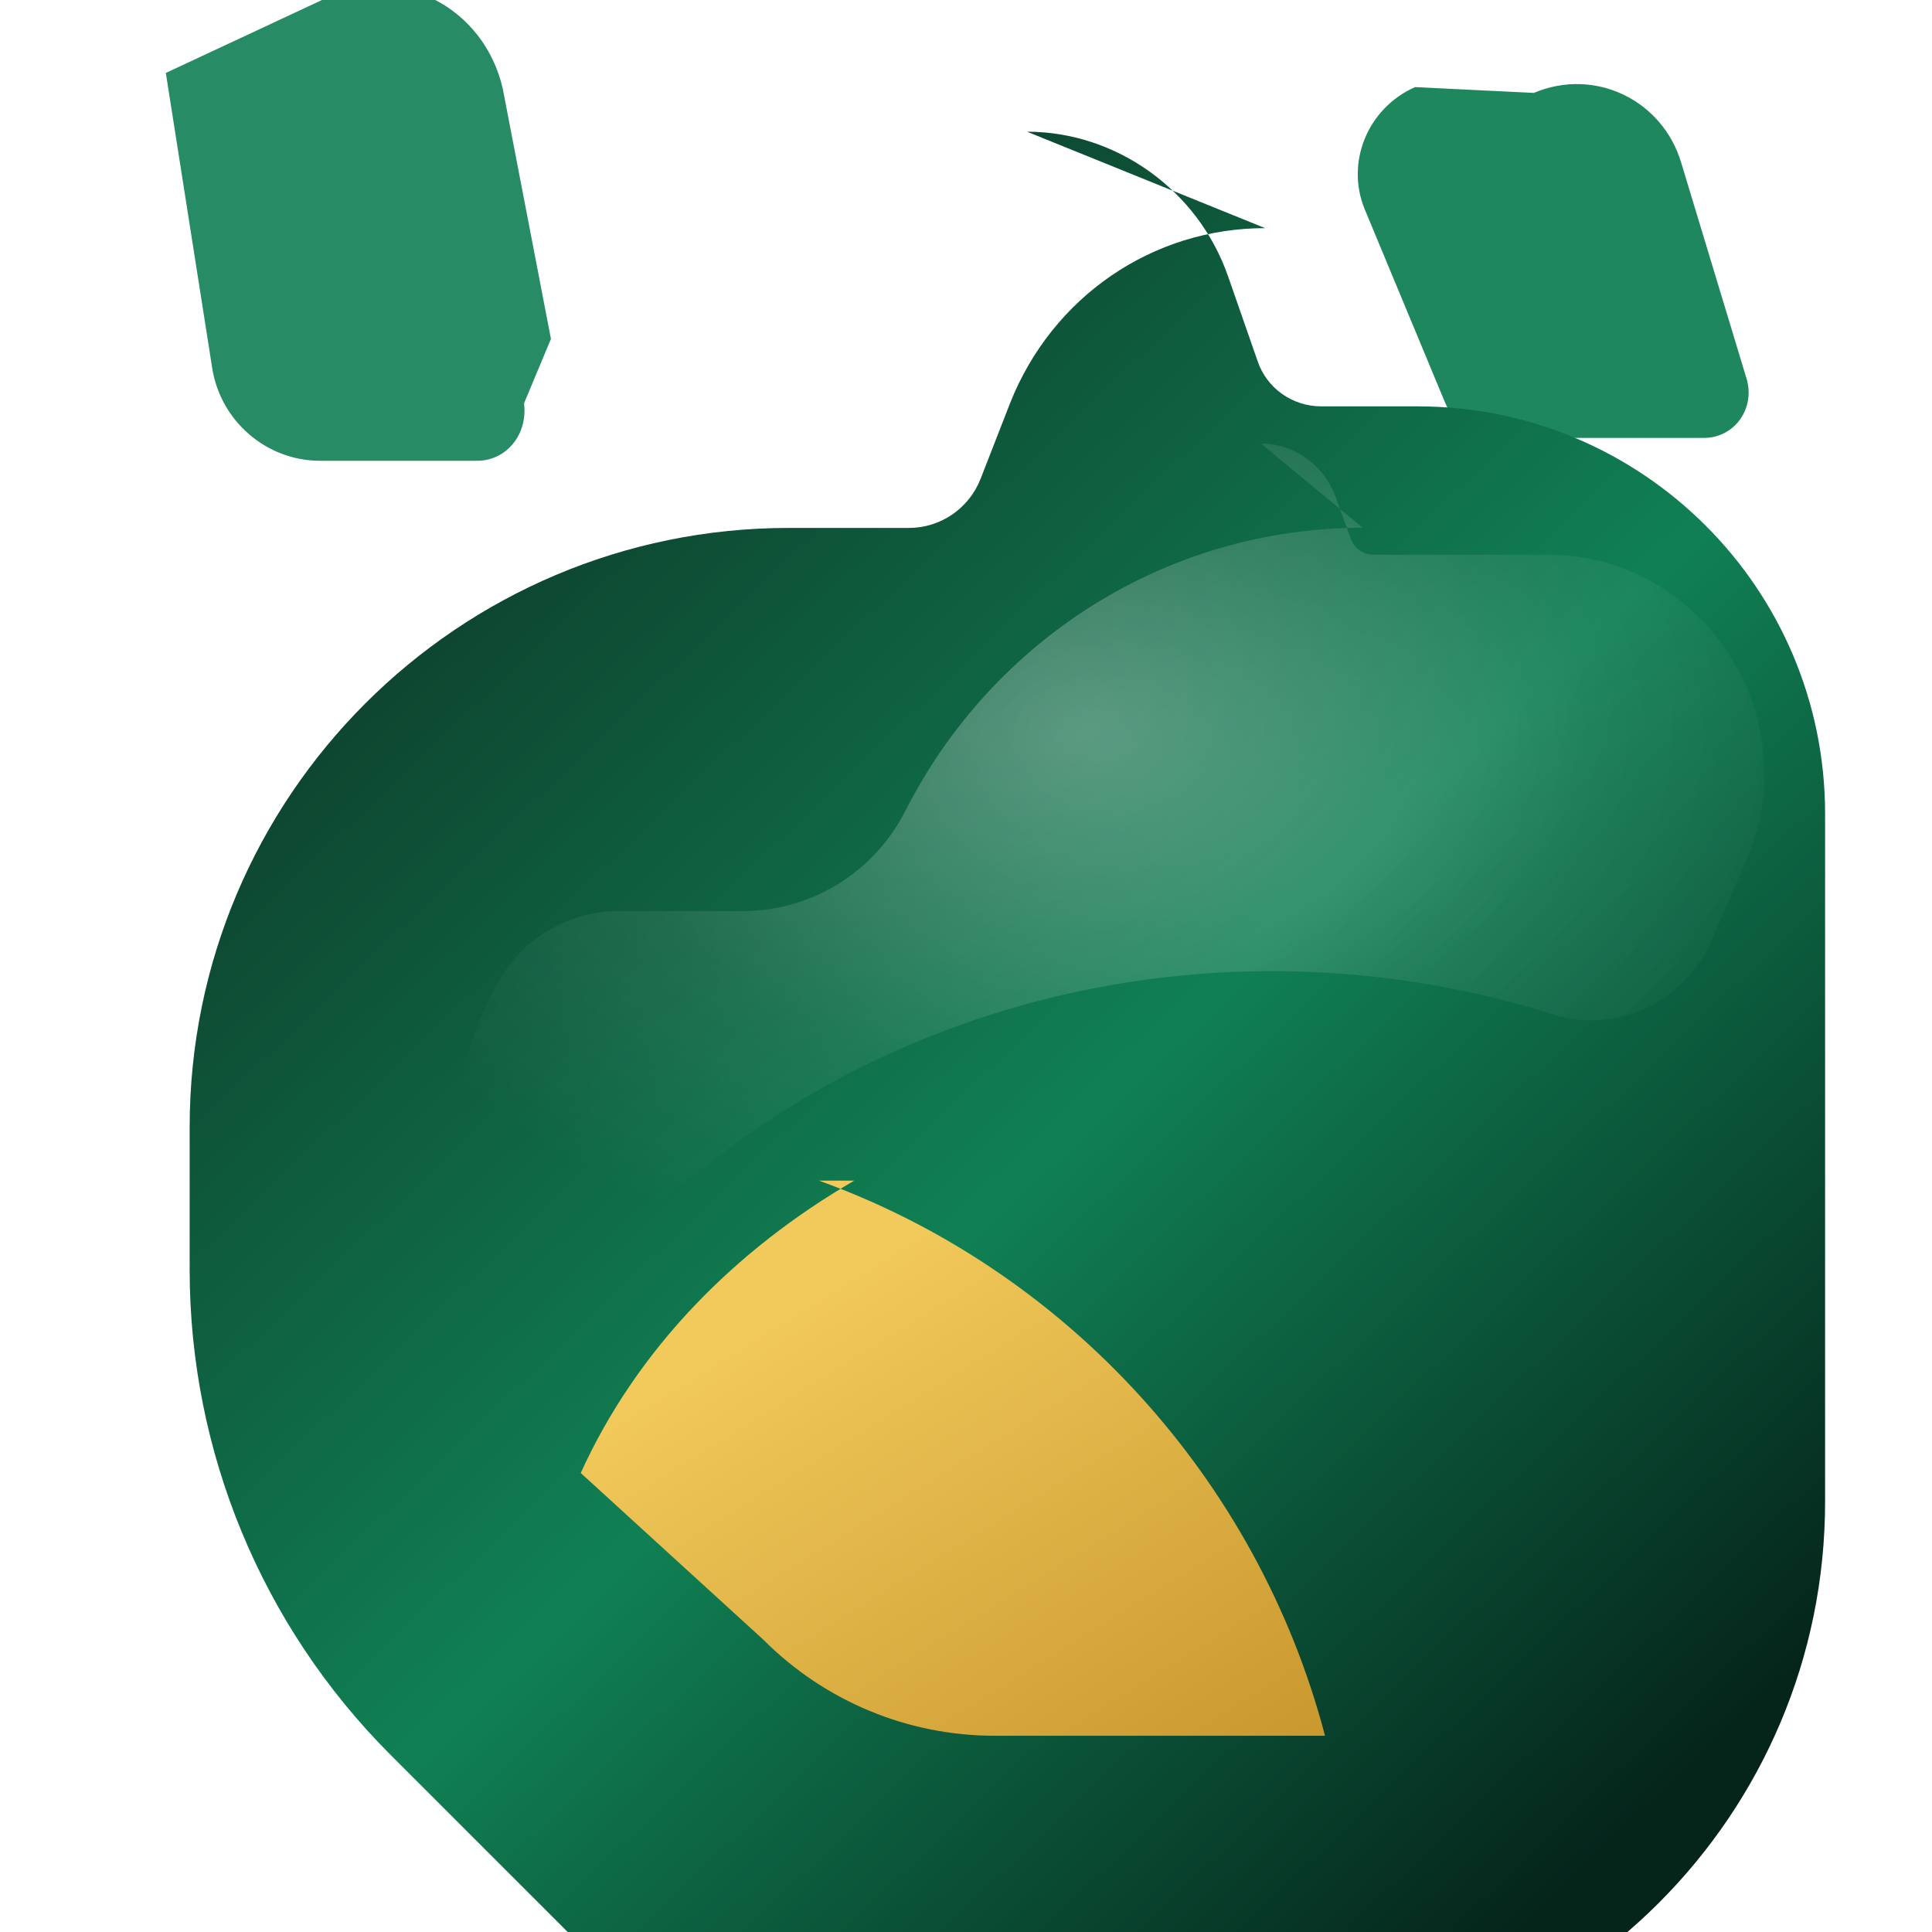
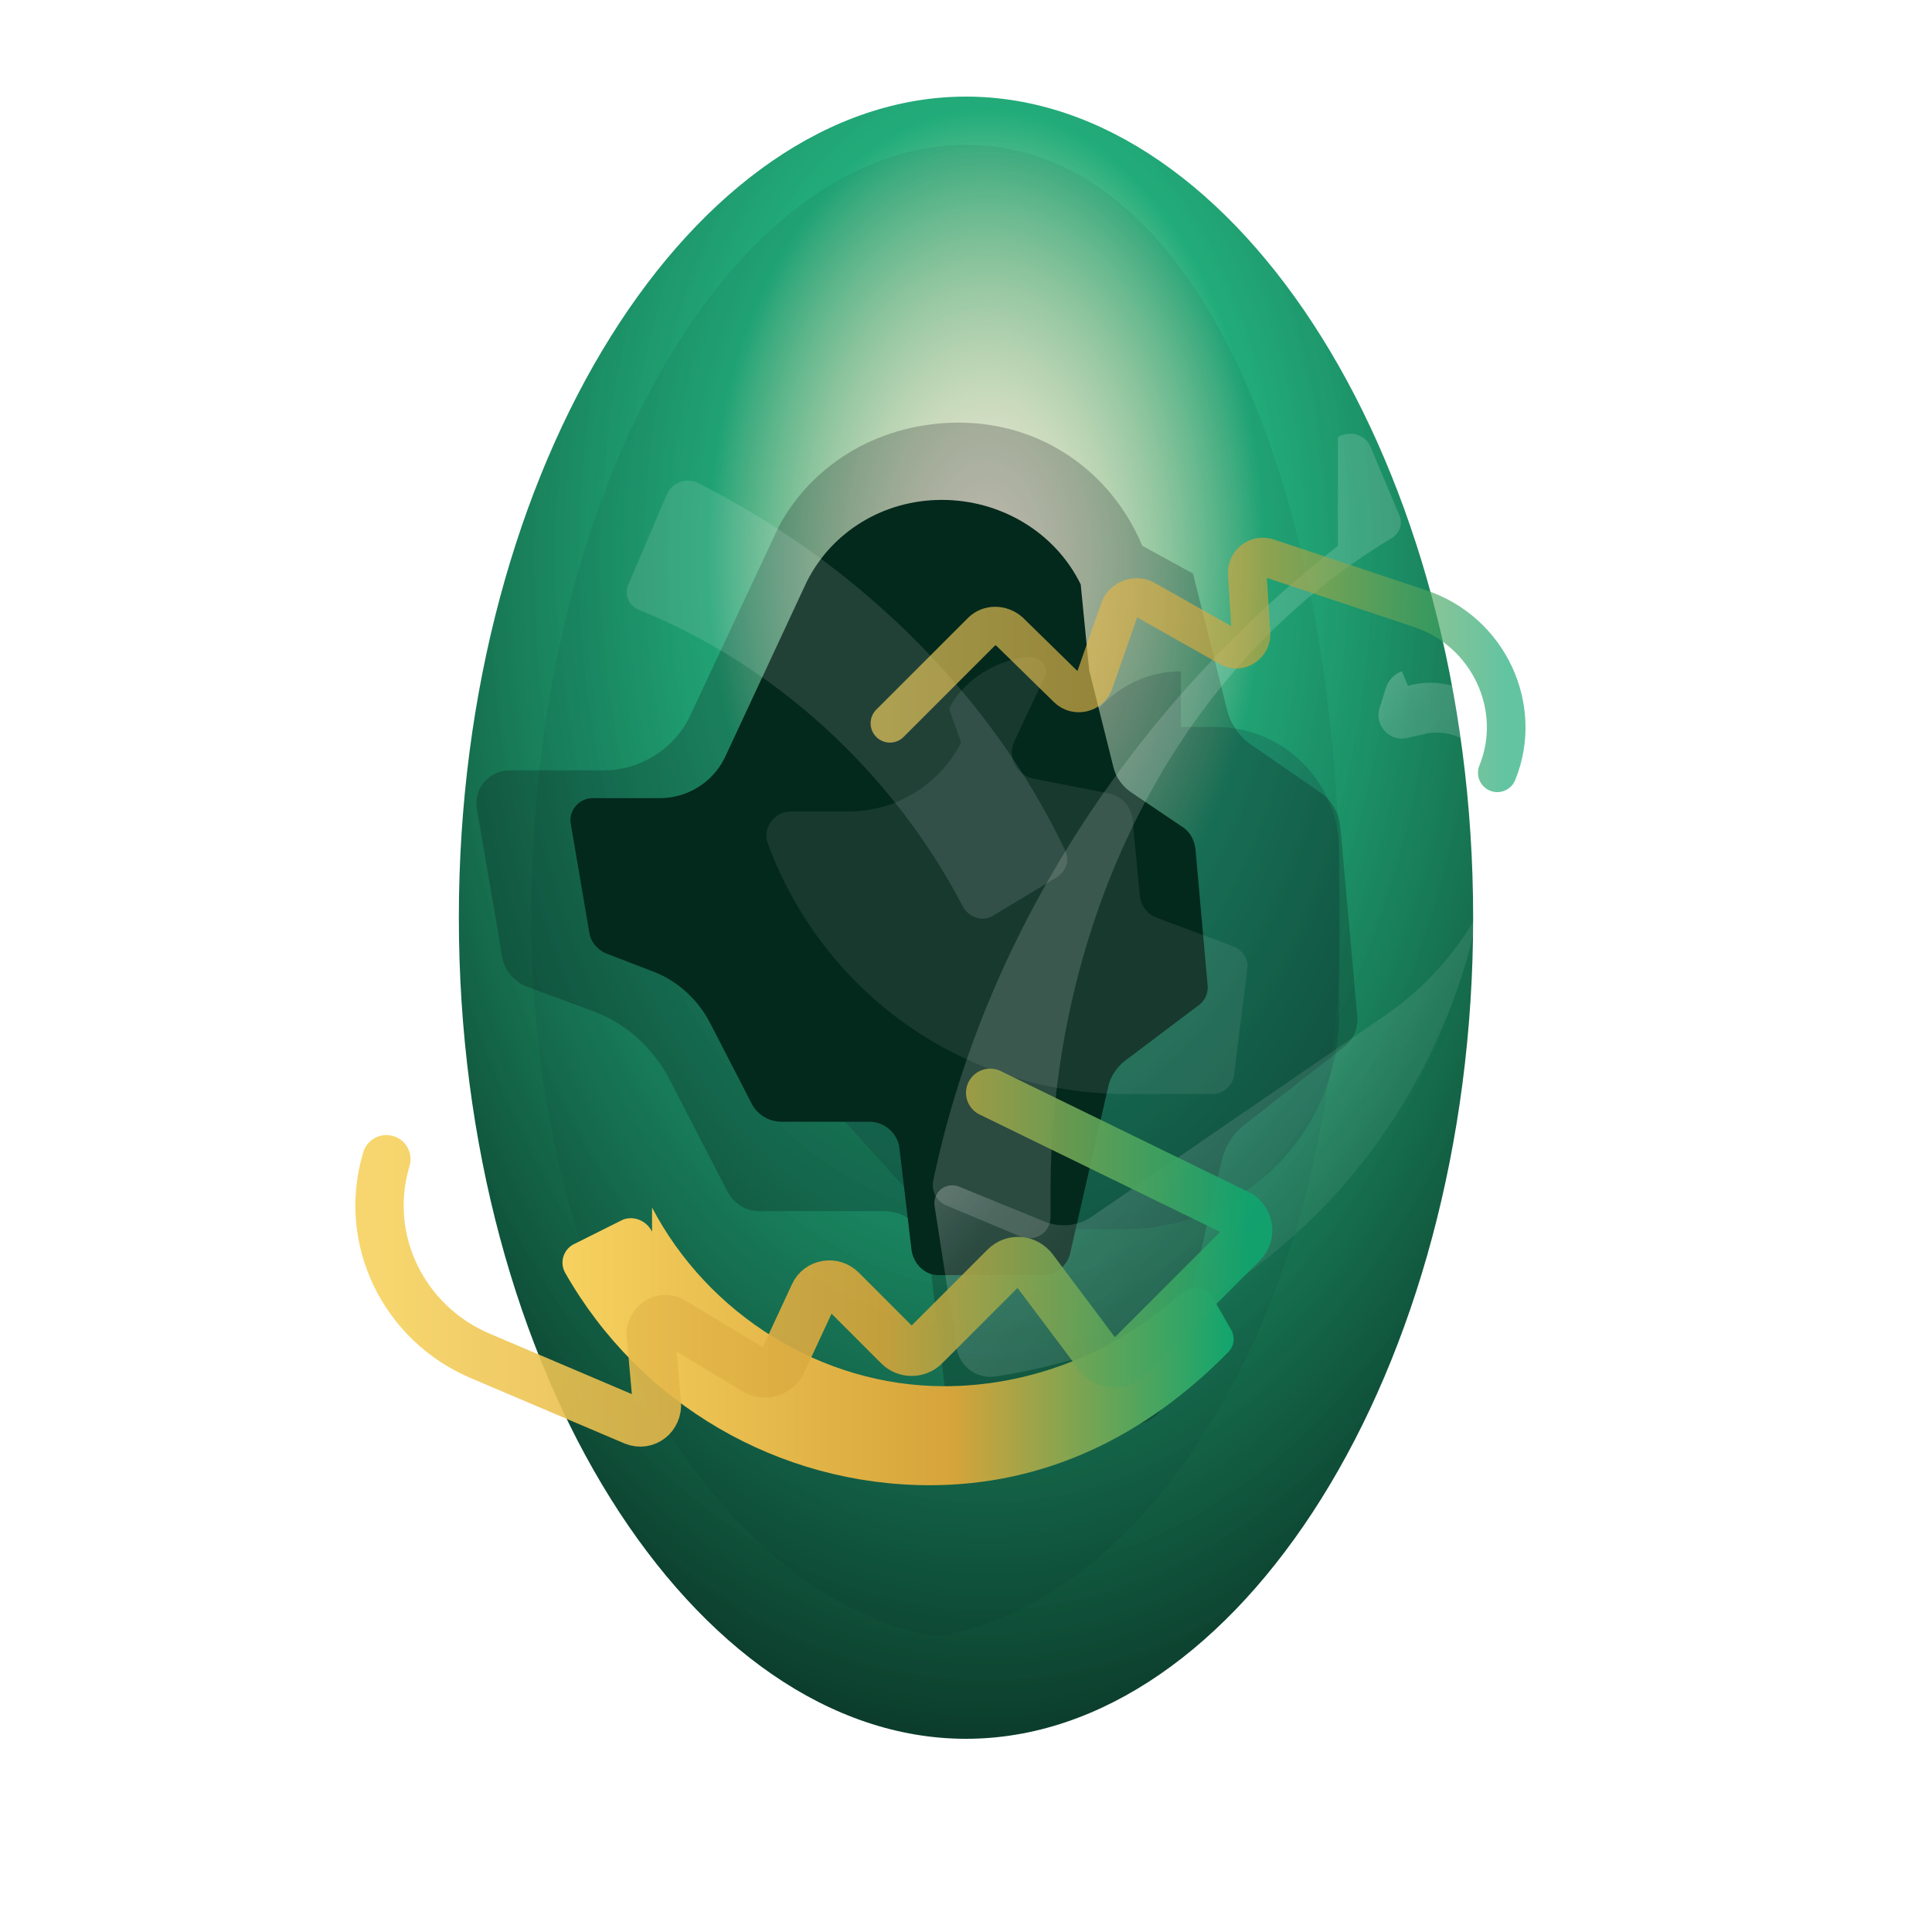
- <svg xmlns="http://www.w3.org/2000/svg" viewBox="0 0 120 120" role="img" aria-labelledby="title desc">
+ <svg xmlns="http://www.w3.org/2000/svg" viewBox="0 0 160 160" role="img" aria-labelledby="title desc">
  <defs>
-     <linearGradient id="mark" x1="18%" y1="12%" x2="82%" y2="92%">
-       <stop offset="0%" stop-color="#0d3a29" />
-       <stop offset="52%" stop-color="#108054" />
-       <stop offset="100%" stop-color="#05251b" />
+     <radialGradient id="shell" cx="52%" cy="28%" r="72%">
+       <stop offset="0%" stop-color="#f7de8b" stop-opacity="0.18" />
+       <stop offset="38%" stop-color="#0fa56f" stop-opacity="0.92" />
+       <stop offset="100%" stop-color="#0c3d2c" />
+     </radialGradient>
+     <radialGradient id="aura" cx="44%" cy="68%" r="46%">
+       <stop offset="0%" stop-color="rgba(255, 255, 255, 0.36)" />
+       <stop offset="75%" stop-color="rgba(255, 255, 255, 0)" />
+     </radialGradient>
+     <linearGradient id="highlight" x1="12%" y1="12%" x2="88%" y2="88%">
+       <stop offset="0%" stop-color="rgba(255, 255, 255, 0.75)" />
+       <stop offset="42%" stop-color="rgba(255, 255, 255, 0.22)" />
+       <stop offset="100%" stop-color="rgba(255, 255, 255, 0)" />
    </linearGradient>
-     <linearGradient id="highlight" x1="32%" y1="18%" x2="100%" y2="100%">
-       <stop offset="0%" stop-color="#f2c95b" />
-       <stop offset="100%" stop-color="#c9982e" />
+     <linearGradient id="swirl" x1="0%" y1="50%" x2="100%" y2="50%">
+       <stop offset="0%" stop-color="#f7d25f" />
+       <stop offset="58%" stop-color="#d6a43a" />
+       <stop offset="100%" stop-color="#0fa56f" />
    </linearGradient>
-     <radialGradient id="sheen" cx="48%" cy="32%" r="62%">
-       <stop offset="0%" stop-color="rgba(255,255,255,0.35)" />
-       <stop offset="62%" stop-color="rgba(255,255,255,0.08)" />
-       <stop offset="100%" stop-color="rgba(255,255,255,0)" />
-     </radialGradient>
  </defs>
-   <path d="M34.22 21.05 31.23 5.52C30.08.43 24.73-2.38 20 0L10.3 4.53l2.88 18.33c.52 3.3 3.37 5.76 6.7 5.76h9.76c1.79 0 3.15-1.61 2.91-3.57Z" fill="#108054" opacity="0.9" />
-   <path d="M95.27 5.77c3.79-1.6 8 .44 9.16 4.36l4.05 13.38c.56 1.85-.74 3.69-2.65 3.69H93.02c-1.44 0-2.72-.87-3.27-2.21l-4.98-11.98c-1.21-2.92.18-6.3 3.12-7.6Z" fill="#108054" opacity="0.94" />
-   <path d="M78.58 14.17c-7 0-13.21 4.26-15.83 10.84l-1.84 4.72c-.72 1.85-2.49 3.06-4.45 3.06H49c-20.55 0-37.22 16.68-37.22 37.22v8.86c0 11.29 4.48 22.12 12.46 30.11l13.16 13.16c4.07 4.07 9.6 6.37 15.36 6.37h25.36c19.46 0 35.24-15.78 35.24-35.24V50.55c0-13.98-11.33-25.31-25.31-25.31h-5.98c-1.79 0-3.38-1.12-3.95-2.79l-1.84-5.28c-1.87-5.38-6.97-8.99-12.49-8.99Z" fill="url(#mark)" />
-   <path d="M50.86 73.33c15.34 5.53 27.24 18.5 31.44 34.48H61.76c-5.36 0-10.51-2.13-14.32-5.94L36.07 91.49c3.52-7.74 9.6-13.86 16.99-18.16Z" fill="url(#highlight)" />
-   <path d="M84.64 32.78c-12.19 0-23 6.95-28.41 17.59-1.94 3.82-5.84 6.22-10.1 6.22H38.4c-3 0-5.85 1.63-7.38 4.27-3.71 6.31-3.44 14.19.67 20.17l1.62 2.36C47.9 63.32 73.45 55.77 96.5 63.01c3.94 1.24 8.11-.79 9.78-4.53l2.18-5.04c3.88-8.97-2.73-18.99-12.36-18.99h-10.8c-.63 0-1.19-.4-1.4-.99l-.95-2.61c-.72-1.98-2.58-3.3-4.63-3.3Z" fill="url(#sheen)" opacity="0.9" />
+   <g transform="translate(16 8)">
+     <path d="M64 0C41.5 0 22 30.4 22 68s19.5 68 42 68 42-30.4 42-68S86.5 0 64 0Z" fill="url(#shell)" />
+     <path d="M64 4c-19 0-36 28-36 64 0 30.7 14.8 55.6 32.8 59.4a4 4 0 0 0 1.6-.02c18-3.6 32.6-28.7 32.6-59.38C95 32 83 4 64 4Z" fill="rgba(12, 20, 26, 0.16)" opacity="0.4" />
+     <path d="M78.6 37.2c-2.6-6.2-8.4-10.2-15.2-10.2-6.3 0-12 3.2-14.9 8.6L41 51.6a8 8 0 0 1-7 4.2h-7.8c-1.7 0-3 1.5-2.7 3.2l2.1 12.3c.2 1.1 1 2 2 2.4l5.4 2c2.8 1 5 3 6.4 5.6l4.8 9.3c.5 1 1.5 1.7 2.6 1.7h10.4c1.9 0 3.5 1.4 3.7 3.3l1.4 11.8c.2 1.5 1.5 2.6 3 2.6h12.4c1.4 0 2.7-1 3-2.4l4.5-19.6c.3-1.1.9-2.1 1.8-2.8l8.3-6.5c.8-.6 1.2-1.6 1.1-2.6l-1.4-15.6c-.1-1.2-.7-2.2-1.7-2.9l-5.5-3.8c-1.1-.7-1.9-1.8-2.2-3.1l-2.8-11.2Z" fill="rgba(5, 11, 16, 0.35)" opacity="0.65" />
+     <path d="M81.8 47.6c-3.5 0-6.6 2-8.2 5.1l-2.8 5.3c-.5 1-1.5 1.7-2.6 1.7h-7.8c-6.3 0-11.4 5.1-11.4 11.4v3.8c0 2.8 1 5.6 2.9 7.7l8.6 9.5c1 1.1 2.4 1.7 3.8 1.7h12.8c9.8 0 17.8-8 17.8-17.8V62.4c0-5.6-4.6-10.2-10.2-10.2H81.8Z" fill="rgba(12, 28, 40, 0.35)" opacity="0.5" />
+     <path d="M73.5 40.4c-2.1-4.3-6.6-7-11.5-7-4.8 0-9.1 2.6-11.2 6.8L44 54.8a6 6 0 0 1-5.3 3.3h-5.6c-1.2 0-2.1 1.1-1.8 2.3l1.5 8.8c.1.8.7 1.5 1.5 1.8l3.9 1.5c2 0.8 3.6 2.3 4.6 4.2l3.4 6.6a2.8 2.8 0 0 0 2.5 1.6h7.3c1.3 0 2.4 1 2.5 2.3l1 8.4c.2 1.1 1.1 2 2.2 2h8.7c1 0 1.9-.7 2.2-1.7l3.2-14c.2-.8.7-1.5 1.3-2l6.1-4.6c.6-.4.9-1.1.8-1.8l-1-11.2c-.1-.8-.5-1.5-1.2-1.9l-4-2.7c-.8-.5-1.4-1.3-1.6-2.2l-2-8Z" fill="#03281c" />
+     <path d="M63.6 53.5c-1.8 3.5-5.4 5.7-9.3 5.7h-4.8c-1.4 0-2.4 1.4-1.9 2.7 4.6 12.4 16.3 20.7 29.6 20.7h7.2c.9 0 1.7-.7 1.8-1.6l1.1-8.8c.1-.8-.4-1.5-1.1-1.8l-6.4-2.4c-.8-.3-1.3-1-1.4-1.8l-.6-6.3c-.1-1.1-.9-2-2-2.2l-6.1-1.2a2.2 2.2 0 0 1-1.7-3.1l2.5-5.3c.4-.8-.3-1.7-1.2-1.7-2.8.2-5.5 1.9-6.7 4.3Z" fill="rgba(255, 255, 255, 0.08)" />
+     <path d="M64 16c-10 0-20.8 9.4-26.5 23.3 5.8-7 13.6-11 21.5-11 16.6 0 30 16.3 30 36.4 0 8.1-2.2 15.5-6 21.3 9-7.8 15-20.9 15-35 0-19.3-14.8-35-33-35Z" fill="url(#aura)" />
+     <path d="M100.6 48.8c4.2-1.2 8.5 1.9 8.7 6.3.5 8.2-3.6 16.2-10.6 21l-24.2 16.6c-1.1.8-2.6 1-3.9.5l-7.1-2.9c-1.1-.5-2.3.4-2.1 1.6l1.8 11.6c.2 1.6 1.6 2.7 3.2 2.5 23.5-3.5 41.1-24 41.1-48.9 0-2.8-2.7-5-5.6-4.3l-1.3.3c-1.4.4-2.7-.9-2.4-2.3l.6-1.9c.2-.6.7-1.1 1.3-1.3Z" fill="url(#highlight)" opacity="0.75" />
+     <path d="M38 92c4.6 8.8 14 14.8 24.2 14.8 6.8 0 13.5-2.5 18.8-7l1-.8c.8-.6 1.9-.4 2.4.4l1.6 2.8c.3.6.2 1.3-.3 1.8C78.8 111 70.5 115 61 115 48.5 115 37 108.3 30.8 97.4c-.5-.9-.1-2 .8-2.4l3.8-1.9c.9-.5 2.1-.1 2.6.9Z" fill="url(#swirl)" />
+     <path d="M94.8 28.2c1-.6 2.3-.2 2.7.8l2.4 5.7c.3.7 0 1.5-.7 1.9C81 47.5 71 68.7 71 90.8v2c0 1.3-1.3 2.1-2.5 1.6l-6.2-2.6c-.8-.4-1.2-1.2-1-2.1 4.5-21.4 17.5-40 33.5-52.5Z" fill="rgba(255, 255, 255, 0.16)" />
+     <path d="M41.8 32c-1-.5-2.2 0-2.6 1l-3.2 7.5c-.3.8.1 1.7.9 2 11.2 4.5 21 13.4 26.8 24.5.5 1 1.7 1.4 2.6.8l5.3-3.2c.7-.5 1-1.4.6-2.2-6.4-13.4-17.7-24-30.4-30.4Z" fill="rgba(255, 255, 255, 0.12)" />
+   </g>
+   <path d="M32 96c-2 6.6 1.4 13.6 7.8 16.3l12.7 5.4c1 .4 2-.4 1.9-1.5l-.5-5.6c-.1-1 1-1.7 1.8-1.2l6.8 4.1c.8.5 1.9.2 2.3-.7l2.6-5.6c.4-.9 1.6-1.1 2.3-.4l4.7 4.7c.6.6 1.6.6 2.2 0l6.6-6.6c.7-.7 1.8-.6 2.4.2l5.4 7.2c.6.8 1.8.8 2.5.1l9.4-9.4c.7-.7.6-1.8-.2-2.4L82 90.5" fill="none" stroke="url(#swirl)" stroke-width="4" stroke-linecap="round" stroke-linejoin="round" opacity="0.9" />
+   <path d="M124 64c2.2-5.4-.7-11.7-6.4-13.6l-12.6-4.2c-.9-.3-1.8.4-1.7 1.4l.3 4.8c.1 1-1 1.7-1.8 1.2l-6.9-3.9c-.8-.5-1.9-.1-2.2.8l-2.1 6c-.3.9-1.5 1.2-2.2.5l-4.8-4.7c-.7-.6-1.7-.6-2.3 0l-7.6 7.6" fill="none" stroke="url(#swirl)" stroke-width="3.2" stroke-linecap="round" stroke-linejoin="round" opacity="0.65" />
</svg>
